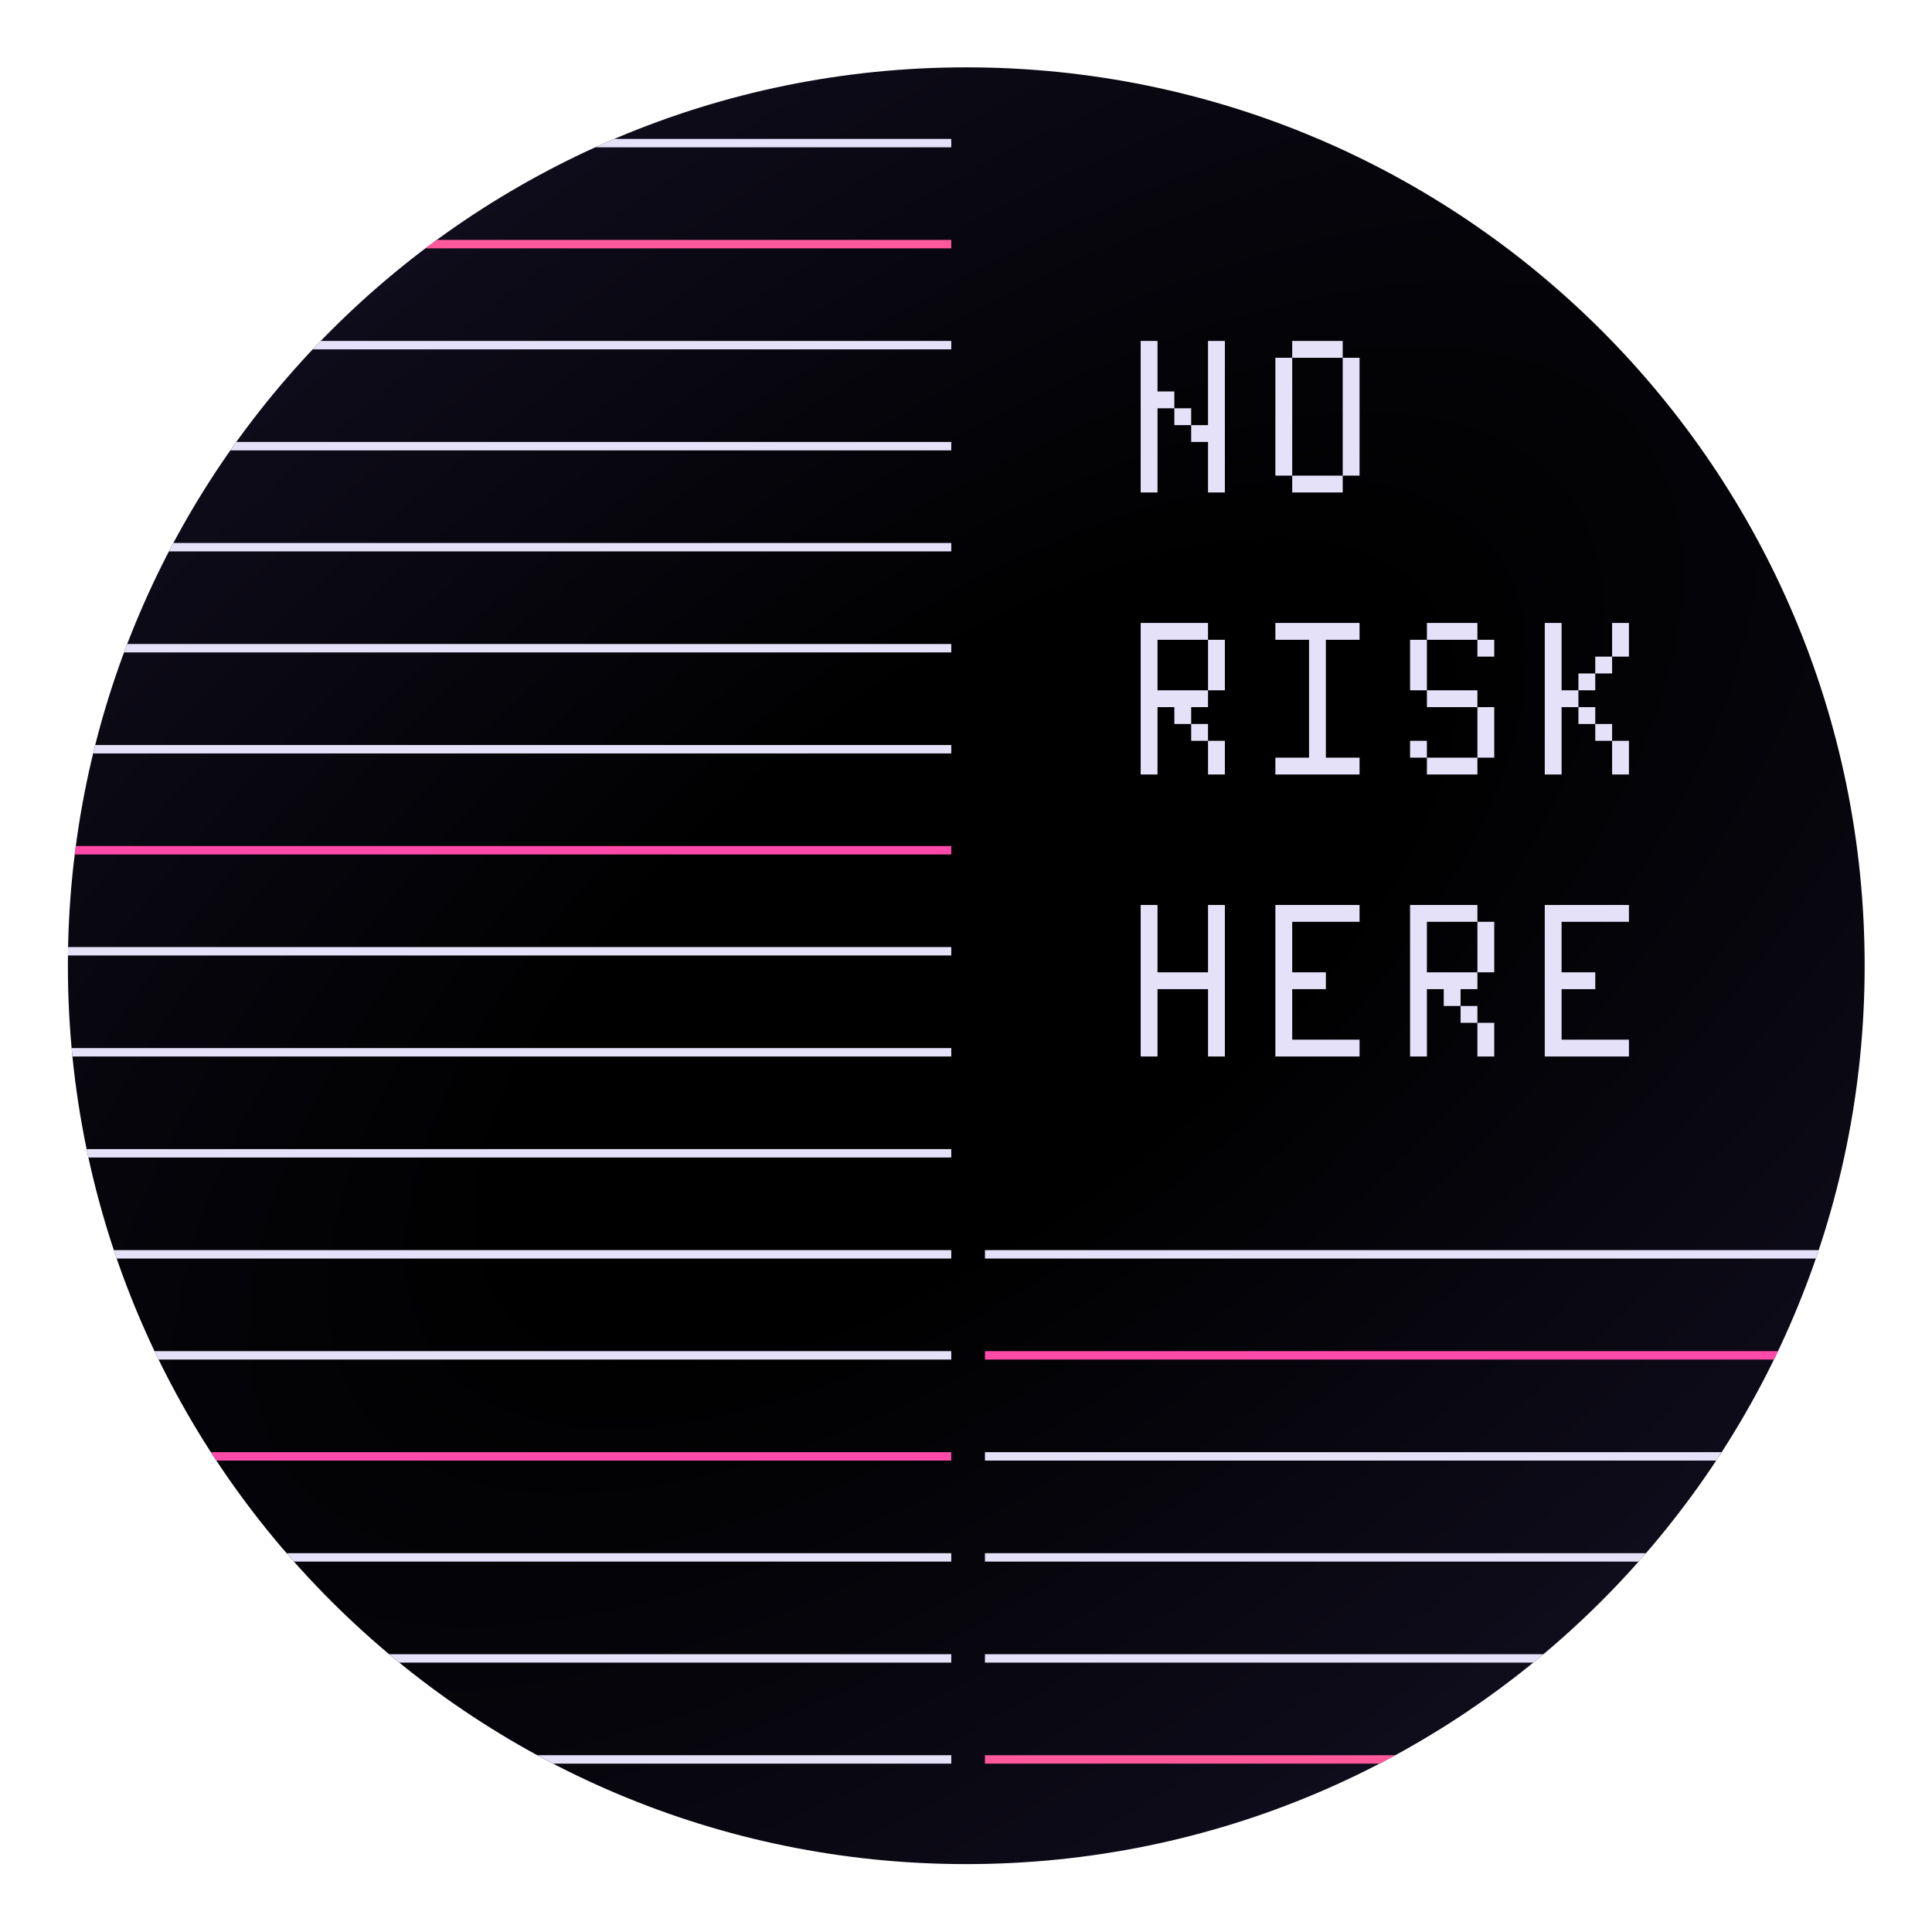
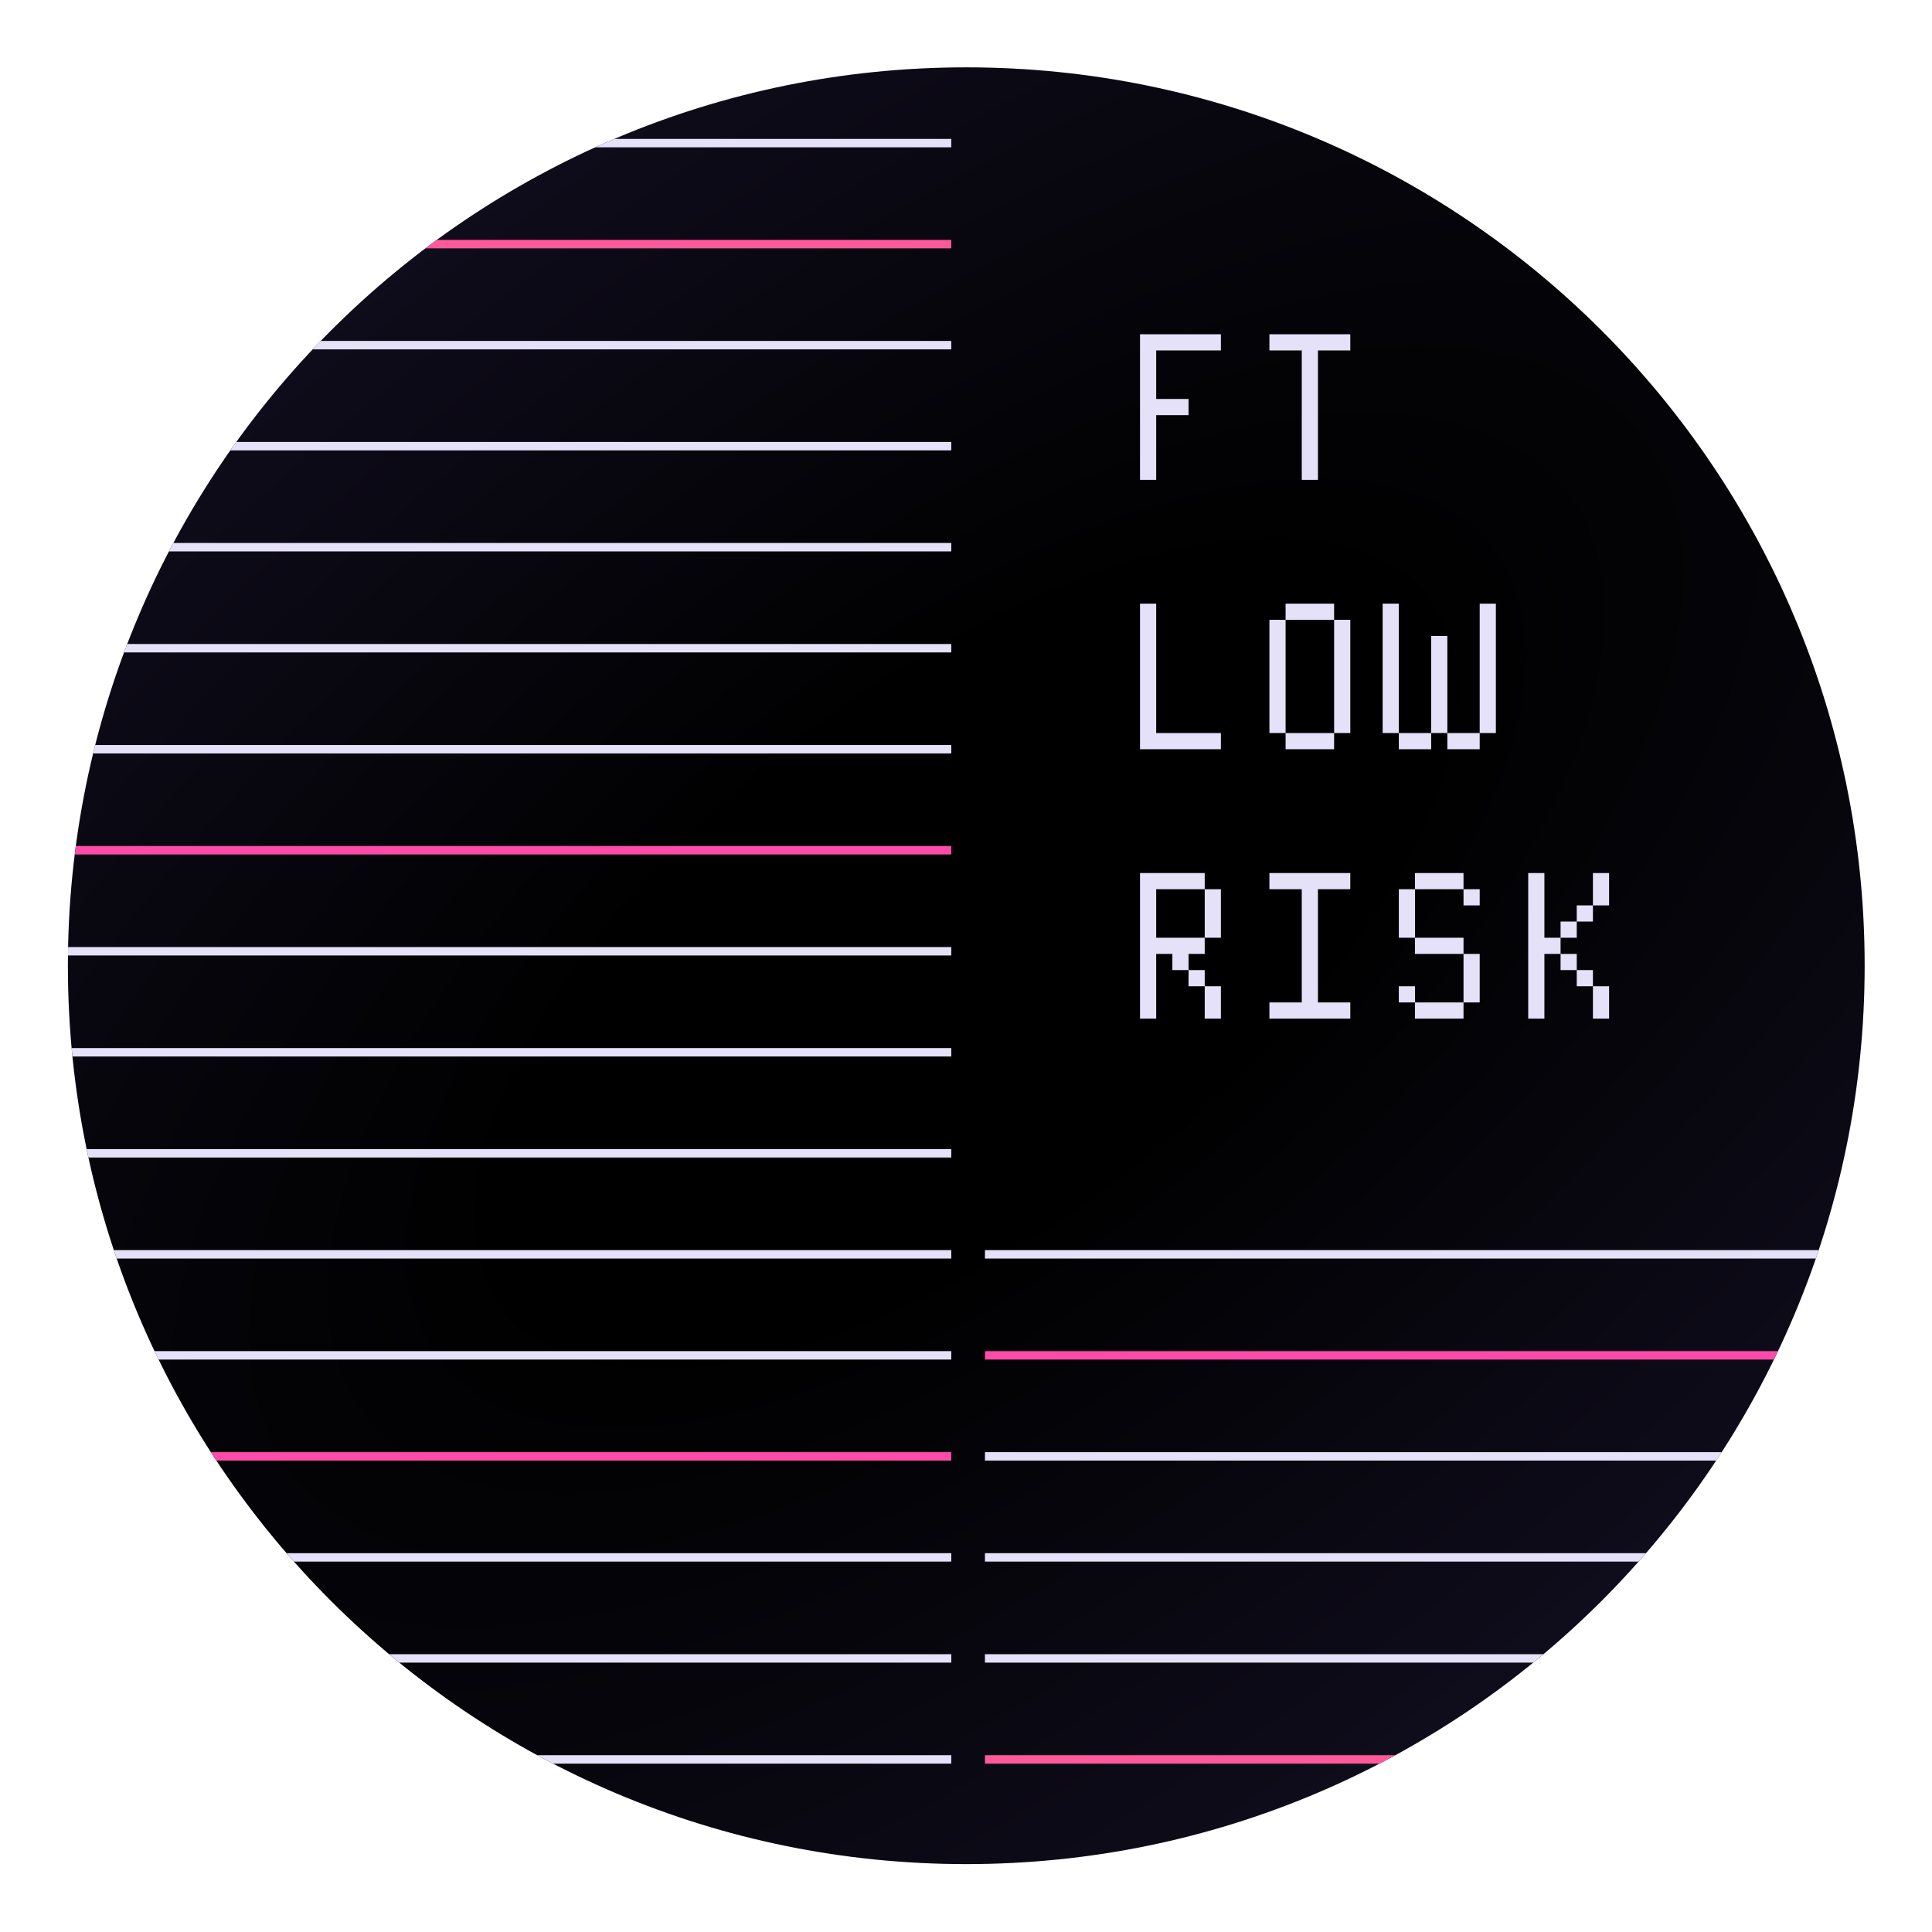
<svg xmlns="http://www.w3.org/2000/svg" width="459" height="459" viewBox="0 0 459 459" fill="none">
  <ellipse cx="229.565" cy="229.435" rx="213.435" ry="213.435" transform="rotate(90 229.565 229.435)" fill="url(#paint0_radial_38_6413)" />
  <mask id="mask0_38_6413" style="mask-type:alpha" maskUnits="userSpaceOnUse" x="16" y="16" width="427" height="427">
    <ellipse cx="229.565" cy="229.435" rx="213.435" ry="213.435" transform="rotate(90 229.565 229.435)" fill="url(#paint1_radial_38_6413)" />
  </mask>
  <g mask="url(#mask0_38_6413)">
    <line x1="464" y1="298" x2="234" y2="298" stroke="#E5E1F9" stroke-width="2" />
    <line x1="464" y1="322" x2="234" y2="322" stroke="#FF4AA9" stroke-width="2" />
    <line x1="464" y1="346" x2="234" y2="346" stroke="#E5E1F9" stroke-width="2" />
    <line x1="464" y1="370" x2="234" y2="370" stroke="#E5E1F9" stroke-width="2" />
    <line x1="464" y1="394" x2="234" y2="394" stroke="#E5E1F9" stroke-width="2" />
    <line x1="464" y1="418" x2="234" y2="418" stroke="#FF599C" stroke-width="2" />
    <line x1="226" y1="58" x2="85" y2="58" stroke="#FF599C" stroke-width="2" />
    <line x1="226" y1="82" x2="-4" y2="82" stroke="#E5E1F9" stroke-width="2" />
    <line x1="226" y1="106" x2="-4" y2="106" stroke="#E5E1F9" stroke-width="2" />
    <line x1="226" y1="130" x2="-4" y2="130" stroke="#E5E1F9" stroke-width="2" />
    <line x1="226" y1="154" x2="-4" y2="154" stroke="#E5E1F9" stroke-width="2" />
    <line x1="226" y1="178" x2="-4" y2="178" stroke="#E5E1F9" stroke-width="2" />
    <line x1="226" y1="202" x2="-4" y2="202" stroke="#FF4AA9" stroke-width="2" />
    <line x1="226" y1="226" x2="-4" y2="226" stroke="#E5E1F9" stroke-width="2" />
    <line x1="226" y1="250" x2="-4" y2="250" stroke="#E5E1F9" stroke-width="2" />
    <line x1="226" y1="274" x2="-4" y2="274" stroke="#E5E1F9" stroke-width="2" />
    <line x1="226" y1="298" x2="-4" y2="298" stroke="#E5E1F9" stroke-width="2" />
    <line x1="226" y1="322" x2="-4" y2="322" stroke="#E5E1F9" stroke-width="2" />
    <line x1="226" y1="346" x2="-4" y2="346" stroke="#FF4AA9" stroke-width="2" />
    <line x1="226" y1="370" x2="-4" y2="370" stroke="#E5E1F9" stroke-width="2" />
    <line x1="226" y1="394" x2="-4" y2="394" stroke="#E5E1F9" stroke-width="2" />
    <line x1="226" y1="418" x2="-4" y2="418" stroke="#E5E1F9" stroke-width="2" />
    <line x1="226" y1="34" x2="85" y2="34" stroke="#E5E1F9" stroke-width="2" />
  </g>
-   <path d="M287 81H291V117H287V105H283V101H287V81ZM279 97H283V101H279V97ZM271 81H275V93H279V97H275V117H271V81ZM319 85H323V113H319V85ZM307 113H319V117H307V113ZM303 85H307V113H303V85ZM307 81H319V85H307V81ZM271 148H287V152H275V164H287V168H283V172H279V168H275V184H271V148ZM287 152H291V164H287V152ZM283 172H287V176H283V172ZM287 176H291V184H287V176ZM303 148H323V152H315V180H323V184H303V180H311V152H303V148ZM335 152H339V164H335V152ZM351 168H355V180H351V168ZM339 180H351V184H339V180ZM335 176H339V180H335V176ZM339 164H351V168H339V164ZM351 152H355V156H351V152ZM339 148H351V152H339V148ZM383 176H387V184H383V176ZM379 172H383V176H379V172ZM375 168H379V172H375V168ZM367 148H371V164H375V168H371V184H367V148ZM375 160H379V164H375V160ZM379 156H383V160H379V156ZM383 148H387V156H383V148ZM271 215H275V231H287V215H291V251H287V235H275V251H271V215ZM303 215H323V219H307V231H315V235H307V247H323V251H303V215ZM335 215H351V219H339V231H351V235H347V239H343V235H339V251H335V215ZM351 219H355V231H351V219ZM347 239H351V243H347V239ZM351 243H355V251H351V243ZM367 215H387V219H371V231H379V235H371V247H387V251H367V215Z" fill="#E5E1F9" />
+   <path d="M270.843 79.414H290.057V83.257H274.686V94.786H282.371V98.629H274.686V114H270.843V79.414ZM301.586 79.414H320.8V83.257H313.114V114H309.271V83.257H301.586V79.414ZM270.843 143.414H274.686V174.157H290.057V178H270.843V143.414ZM316.957 147.257H320.8V174.157H316.957V147.257ZM305.429 174.157H316.957V178H305.429V174.157ZM301.586 147.257H305.429V174.157H301.586V147.257ZM305.429 143.414H316.957V147.257H305.429V143.414ZM351.543 143.414H355.386V174.157H351.543V143.414ZM343.857 174.157H351.543V178H343.857V174.157ZM340.014 151.1H343.857V174.157H340.014V151.1ZM332.329 174.157H340.014V178H332.329V174.157ZM328.486 143.414H332.329V174.157H328.486V143.414ZM270.843 207.414H286.214V211.257H274.686V222.786H286.214V226.629H282.371V230.471H278.529V226.629H274.686V242H270.843V207.414ZM286.214 211.257H290.057V222.786H286.214V211.257ZM282.371 230.471H286.214V234.314H282.371V230.471ZM286.214 234.314H290.057V242H286.214V234.314ZM301.586 207.414H320.8V211.257H313.114V238.157H320.8V242H301.586V238.157H309.271V211.257H301.586V207.414ZM332.329 211.257H336.171V222.786H332.329V211.257ZM347.7 226.629H351.543V238.157H347.7V226.629ZM336.171 238.157H347.7V242H336.171V238.157ZM332.329 234.314H336.171V238.157H332.329V234.314ZM336.171 222.786H347.7V226.629H336.171V222.786ZM347.7 211.257H351.543V215.1H347.7V211.257ZM336.171 207.414H347.7V211.257H336.171V207.414ZM378.443 234.314H382.286V242H378.443V234.314ZM374.6 230.471H378.443V234.314H374.6V230.471ZM370.757 226.629H374.6V230.471H370.757V226.629ZM363.071 207.414H366.914V222.786H370.757V226.629H366.914V242H363.071V207.414ZM370.757 218.943H374.6V222.786H370.757V218.943ZM374.6 215.1H378.443V218.943H374.6V215.1ZM378.443 207.414H382.286V215.1H378.443V207.414Z" fill="#E5E1F9" />
  <defs>
    <radialGradient id="paint0_radial_38_6413" cx="0" cy="0" r="1" gradientUnits="userSpaceOnUse" gradientTransform="translate(226.601 229.435) rotate(-36.9988) scale(562.358 1260.17)">
      <stop offset="0.104" />
      <stop offset="1" stop-color="#312859" />
    </radialGradient>
    <radialGradient id="paint1_radial_38_6413" cx="0" cy="0" r="1" gradientUnits="userSpaceOnUse" gradientTransform="translate(226.601 229.435) rotate(-36.9988) scale(562.358 1260.17)">
      <stop offset="0.104" />
      <stop offset="1" stop-color="#312859" />
    </radialGradient>
  </defs>
</svg>
